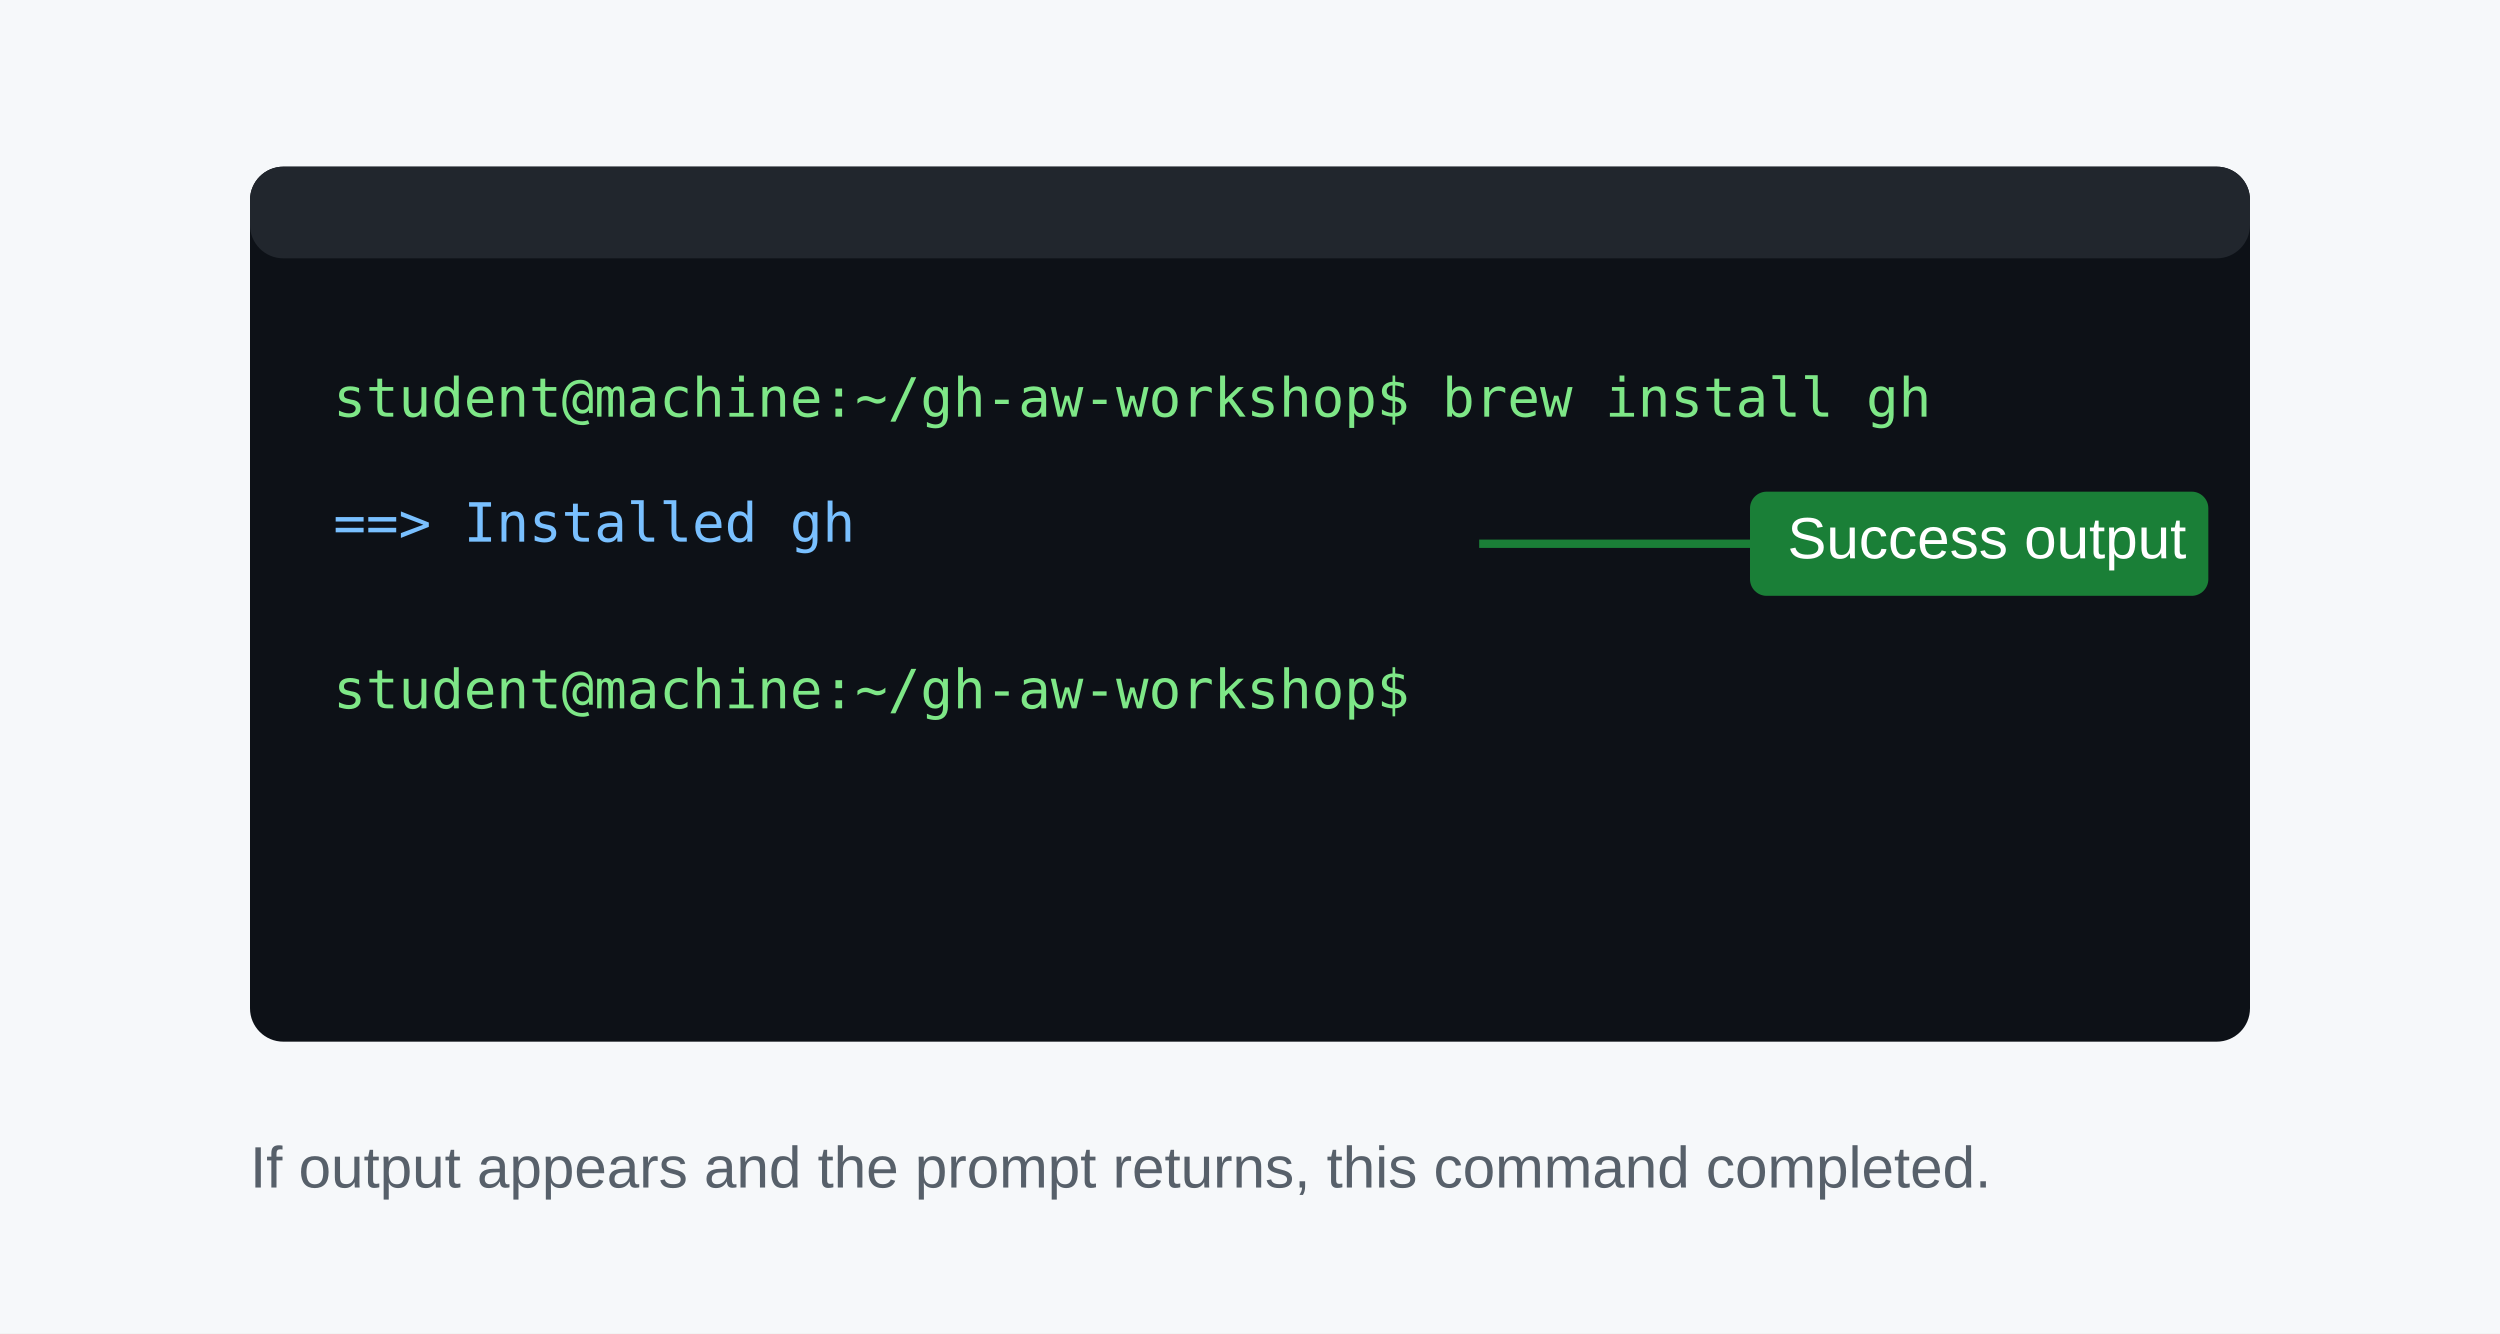
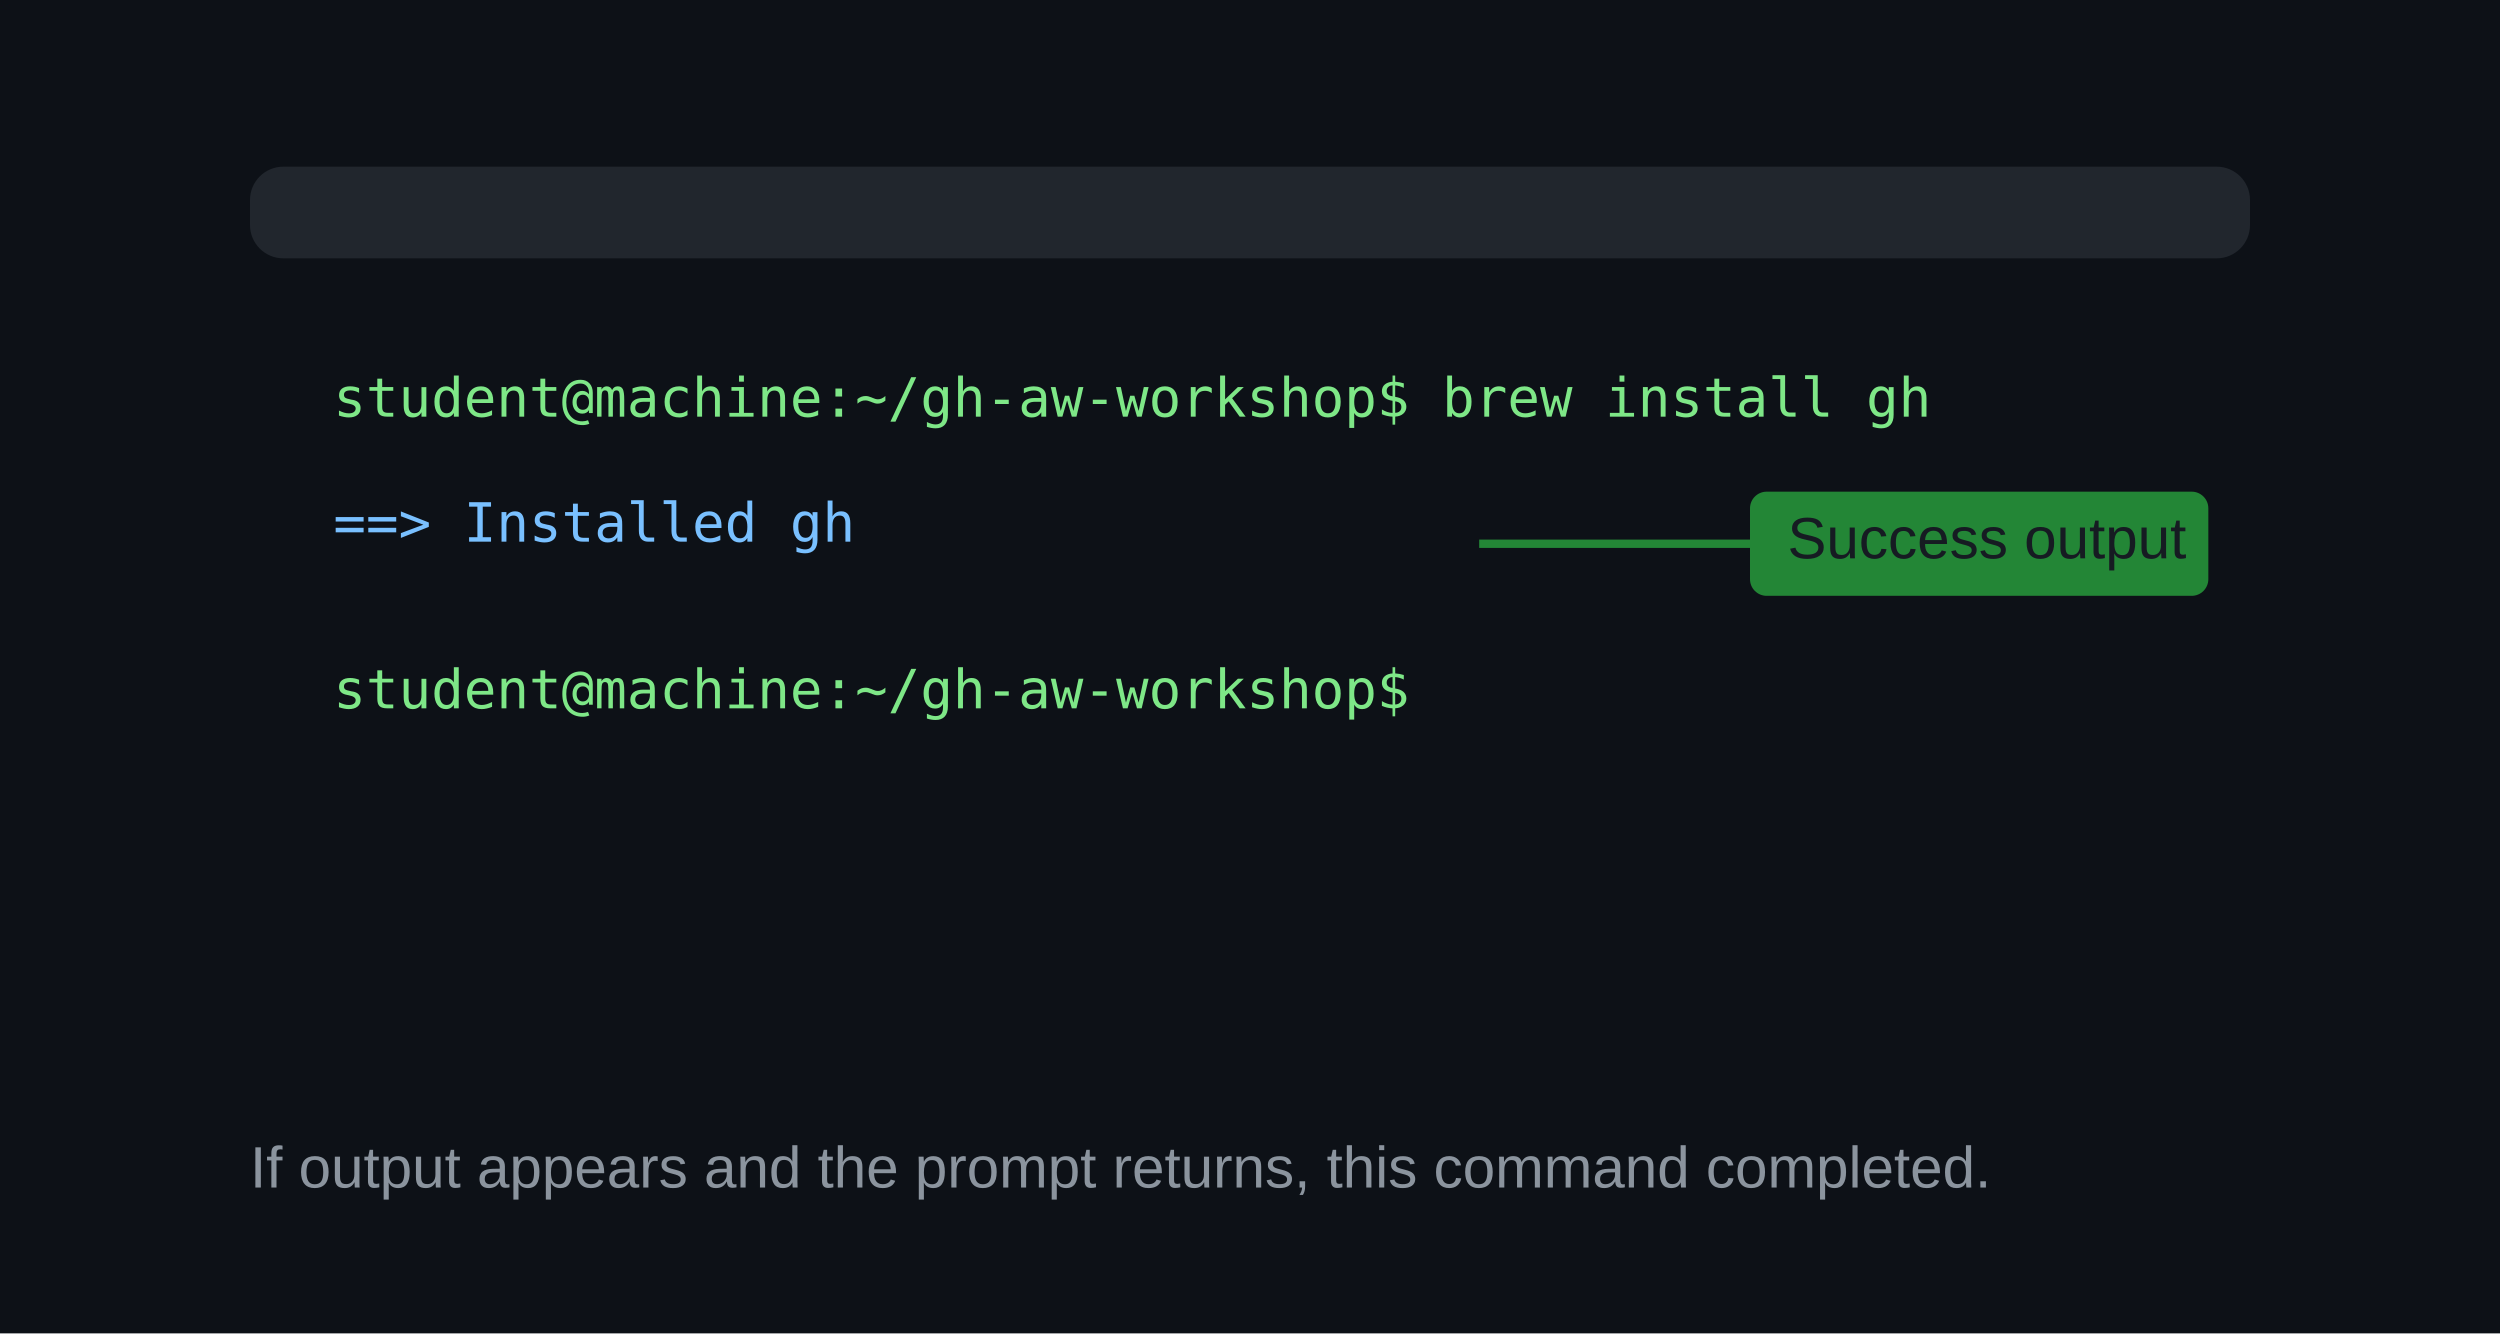
<svg xmlns="http://www.w3.org/2000/svg" width="1200" height="640" viewBox="0 0 1200 640" role="img" aria-label="Terminal success example for brew install gh">
-   <rect width="1200" height="640" fill="#f6f8fa" />
+   <rect width="1200" height="640" fill="#0d1117" />
  <rect x="120" y="80" width="960" height="420" rx="16" fill="#0d1117" />
  <rect x="120" y="80" width="960" height="44" rx="16" fill="#21262d" />
  <text x="160" y="200" fill="#7ee787" font-family="monospace" font-size="26">student@machine:~/gh-aw-workshop$ brew install gh</text>
  <text x="160" y="260" fill="#79c0ff" font-family="monospace" font-size="26">==&gt; Installed gh</text>
  <text x="160" y="340" fill="#7ee787" font-family="monospace" font-size="26">student@machine:~/gh-aw-workshop$</text>
-   <rect x="840" y="236" width="220" height="50" rx="8" fill="#1a7f37" />
-   <text x="858" y="268" fill="#ffffff" font-family="Arial, sans-serif" font-size="28">Success output</text>
-   <line x1="840" y1="261" x2="710" y2="261" stroke="#1a7f37" stroke-width="4" />
-   <text x="120" y="570" fill="#57606a" font-family="Arial, sans-serif" font-size="28">If output appears and the prompt returns, this command completed.</text>
+   <rect x="840" y="236" width="220" height="50" rx="8" fill="#238636" />
+   <text x="858" y="268" fill="#161b22" font-family="Arial, sans-serif" font-size="28">Success output</text>
+   <line x1="840" y1="261" x2="710" y2="261" stroke="#238636" stroke-width="4" />
+   <text x="120" y="570" fill="#8b949e" font-family="Arial, sans-serif" font-size="28">If output appears and the prompt returns, this command completed.</text>
</svg>
